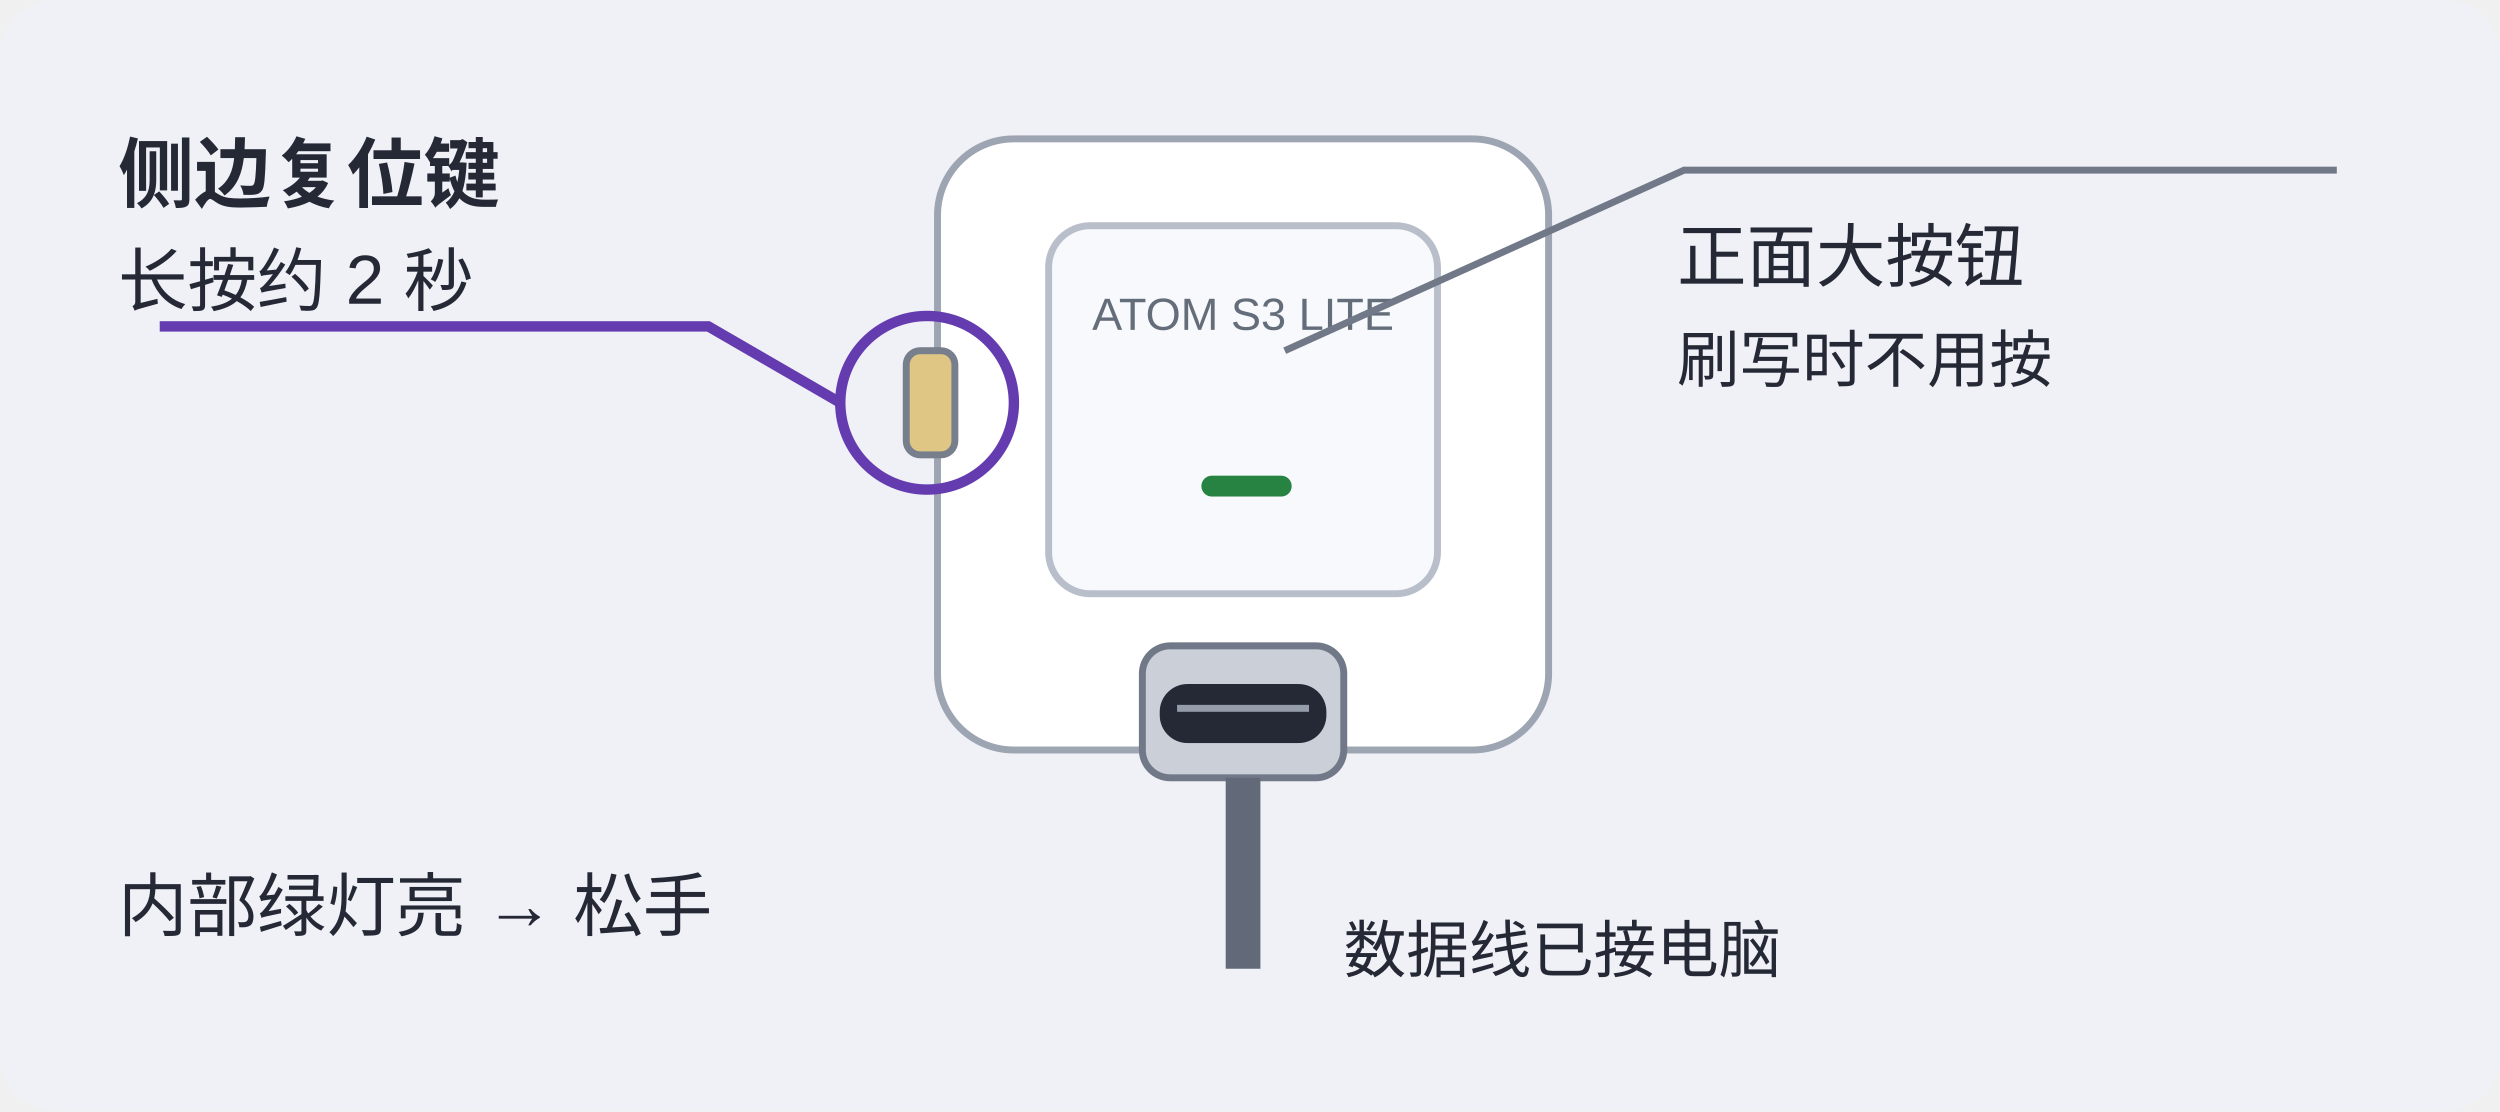
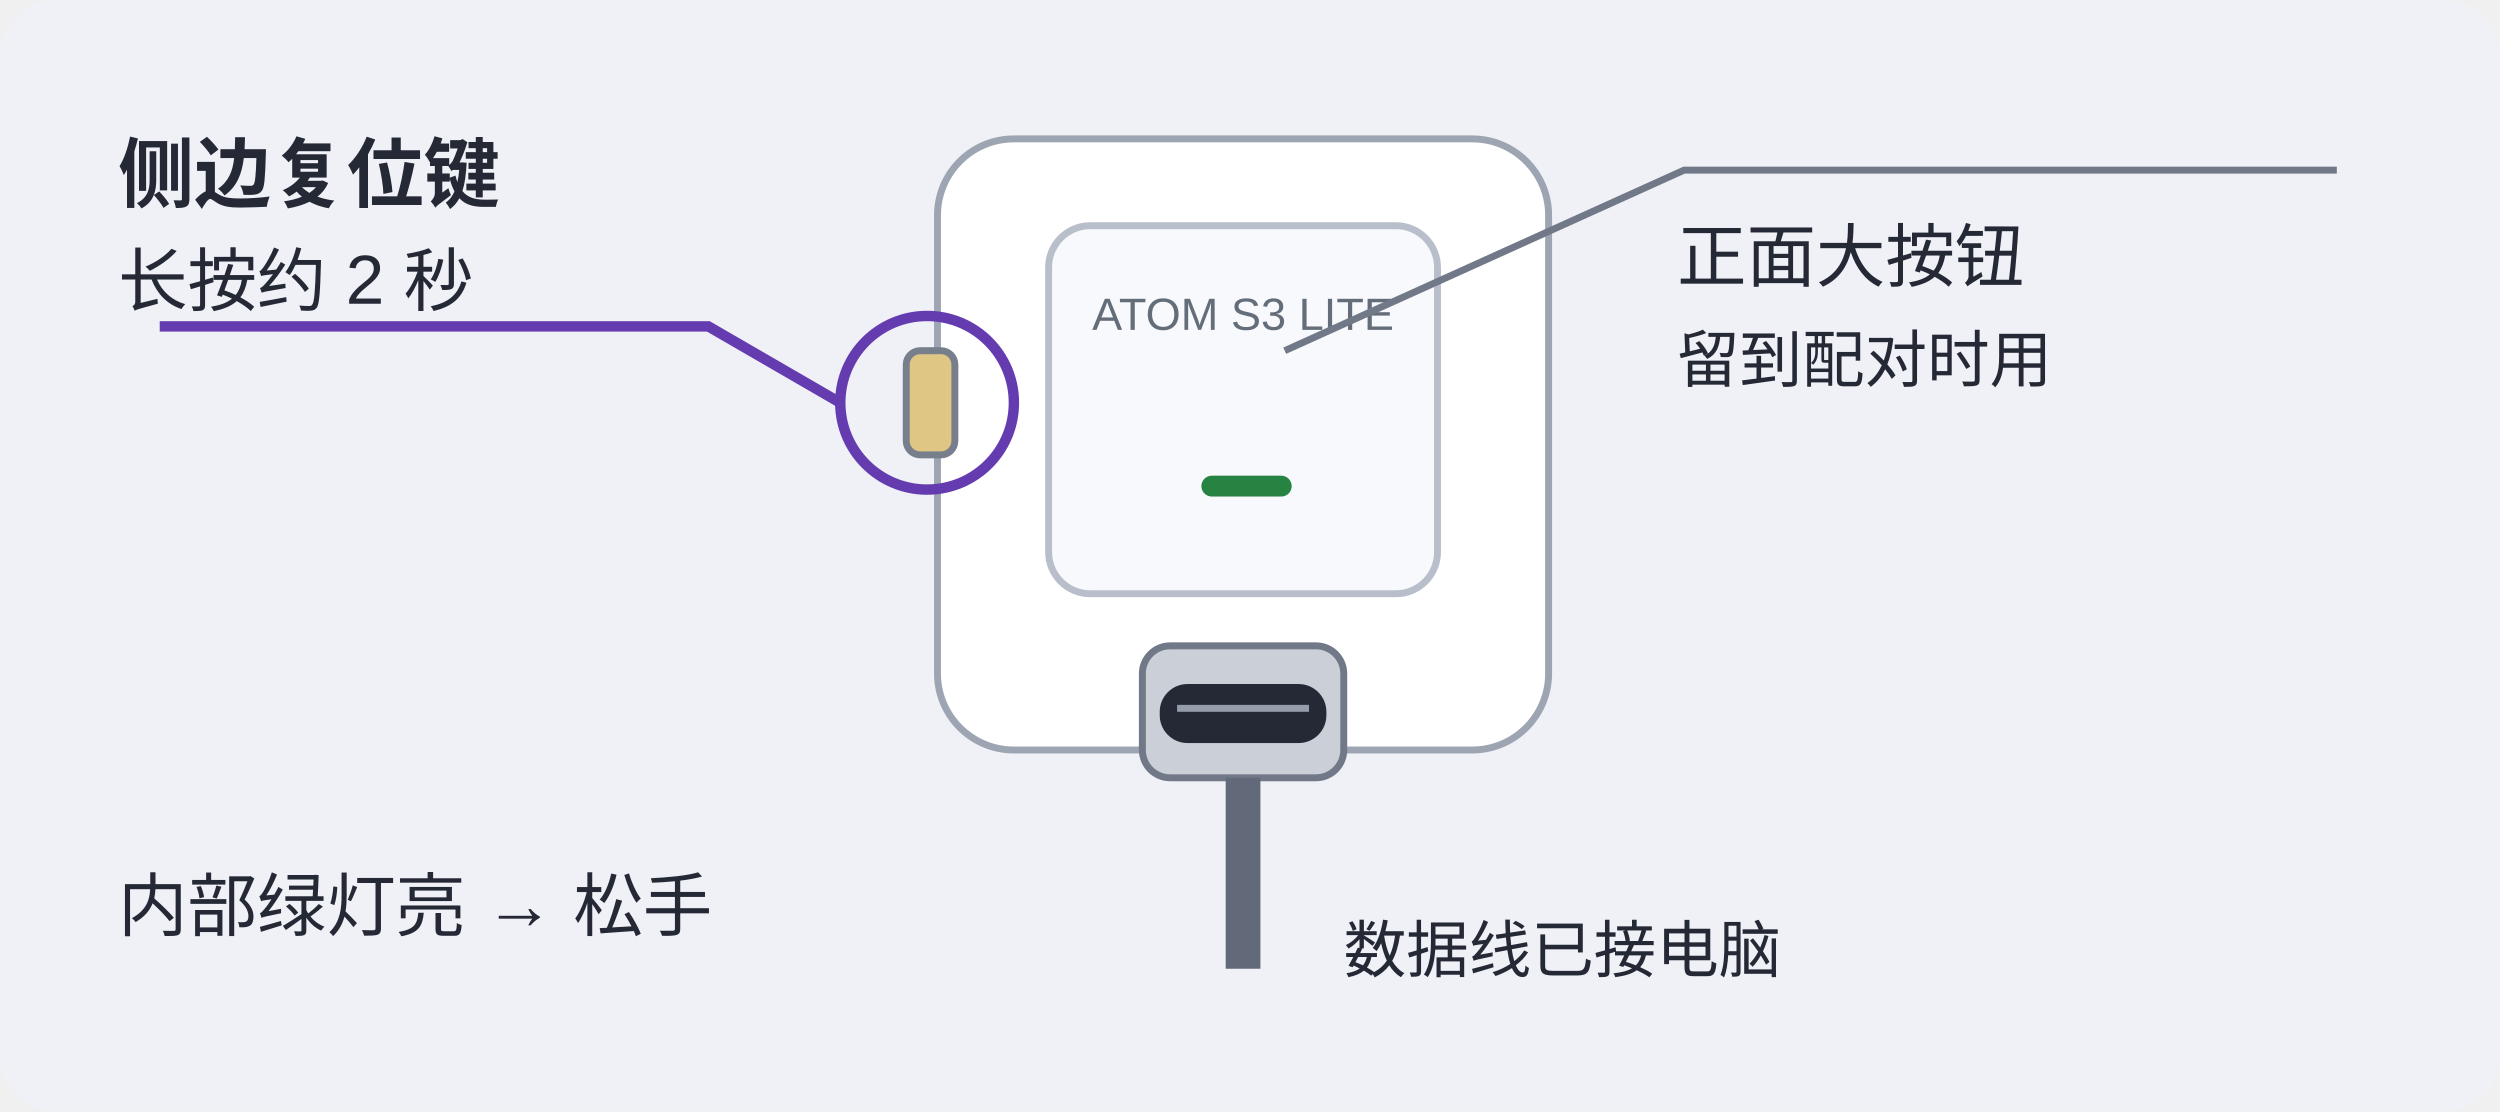
<svg xmlns="http://www.w3.org/2000/svg" viewBox="0 0 720 320" fill="none">
  <rect width="720" height="320" rx="16" fill="#f0f1f7" />
  <g font-family="system-ui,Arial,sans-serif" font-size="22" fill="#252936">
    <g transform="translate(270 40)">
      <rect x="0" y="0" width="176" height="176" rx="22" fill="#fff" stroke="#9da5b3" stroke-width="2" />
      <rect x="32" y="25" width="112" height="106" rx="12" fill="#f8f9fc" stroke="#b9bfca" stroke-width="2" />
      <path d="M79 100h20" stroke="#278342" stroke-width="6" stroke-linecap="round" fill="none" />
      <rect x="-9" y="61" width="14" height="30" rx="4" fill="#e0c684" stroke="#777e8c" stroke-width="2" />
      <rect x="59" y="146" width="58" height="38" rx="8" fill="#cbd0d8" stroke="#717887" stroke-width="2" />
      <rect x="64" y="157" width="48" height="17" rx="8" fill="#252936" />
      <path d="M69 164h38" stroke="#959dab" stroke-width="2" fill="none" />
      <text x="88" y="55" text-anchor="middle" font-size="13" fill="#646d7a">ATOM S3 LITE</text>
    </g>
    <circle cx="267" cy="116" r="25" stroke="#653bb0" stroke-width="3" fill="none" />
    <path d="M46 94h158l38 22" stroke="#653bb0" stroke-width="3" fill="none" />
    <text x="34" y="58" font-weight="700">侧边复位键</text>
    <text x="34" y="88" font-size="20">长按约 2 秒</text>
    <path d="M370 101l115-52h188" stroke="#717887" stroke-width="2" fill="none" />
    <text x="483" y="81" font-size="20">正面大按钮</text>
-     <text x="483" y="110" font-size="18">刷写时不用按</text>
+     <text x="483" y="110" font-size="18">留到配对时用</text>
    <path d="M358 224v55" stroke="#626a7a" stroke-width="10" fill="none" />
    <text x="34" y="268" font-size="20">内部绿灯亮 → 松手</text>
    <text x="387" y="280" font-size="18">数据线已接电脑</text>
  </g>
</svg>
